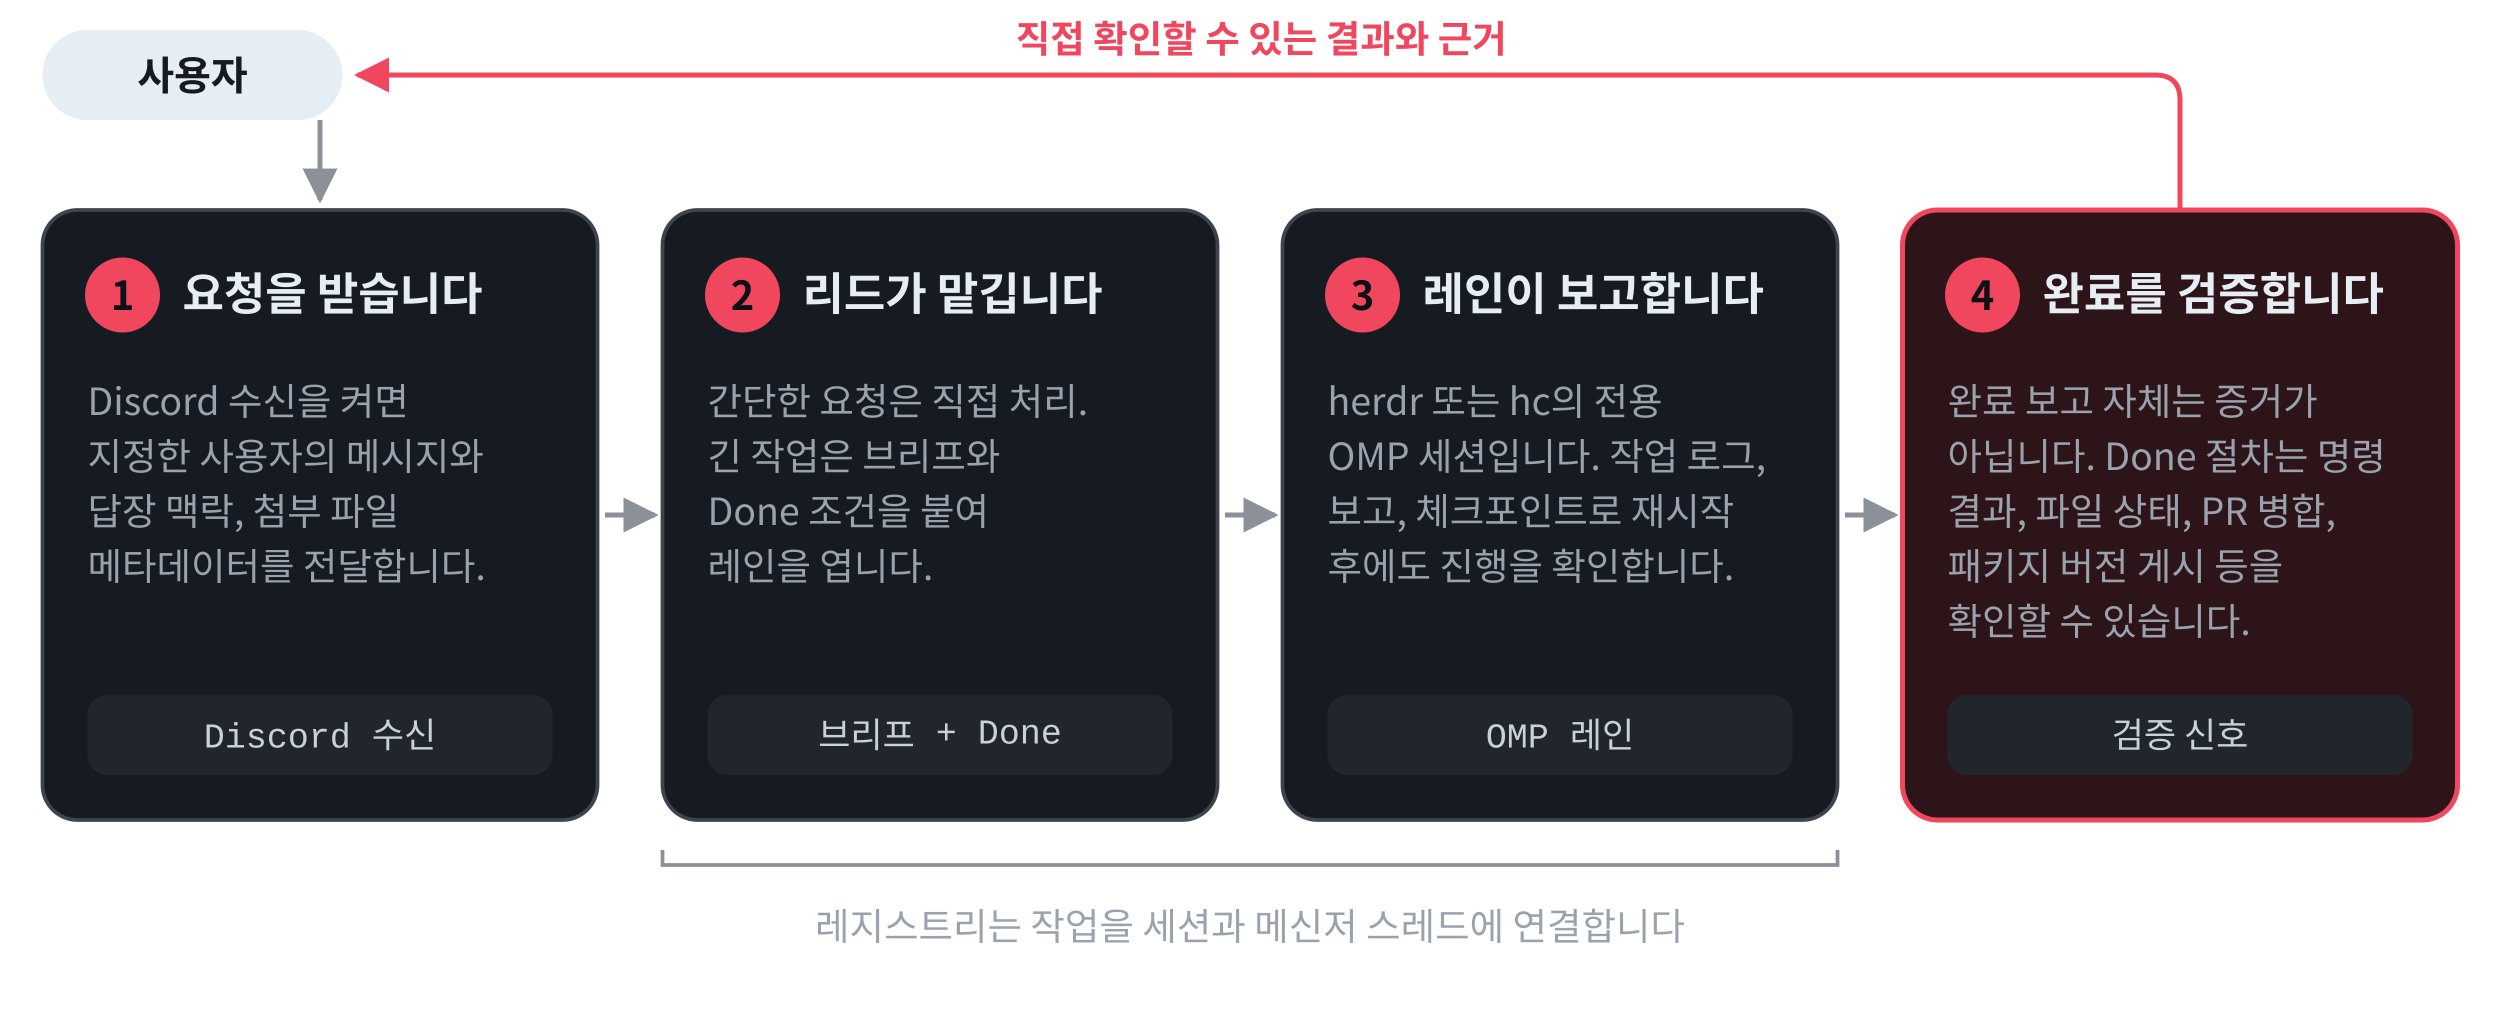
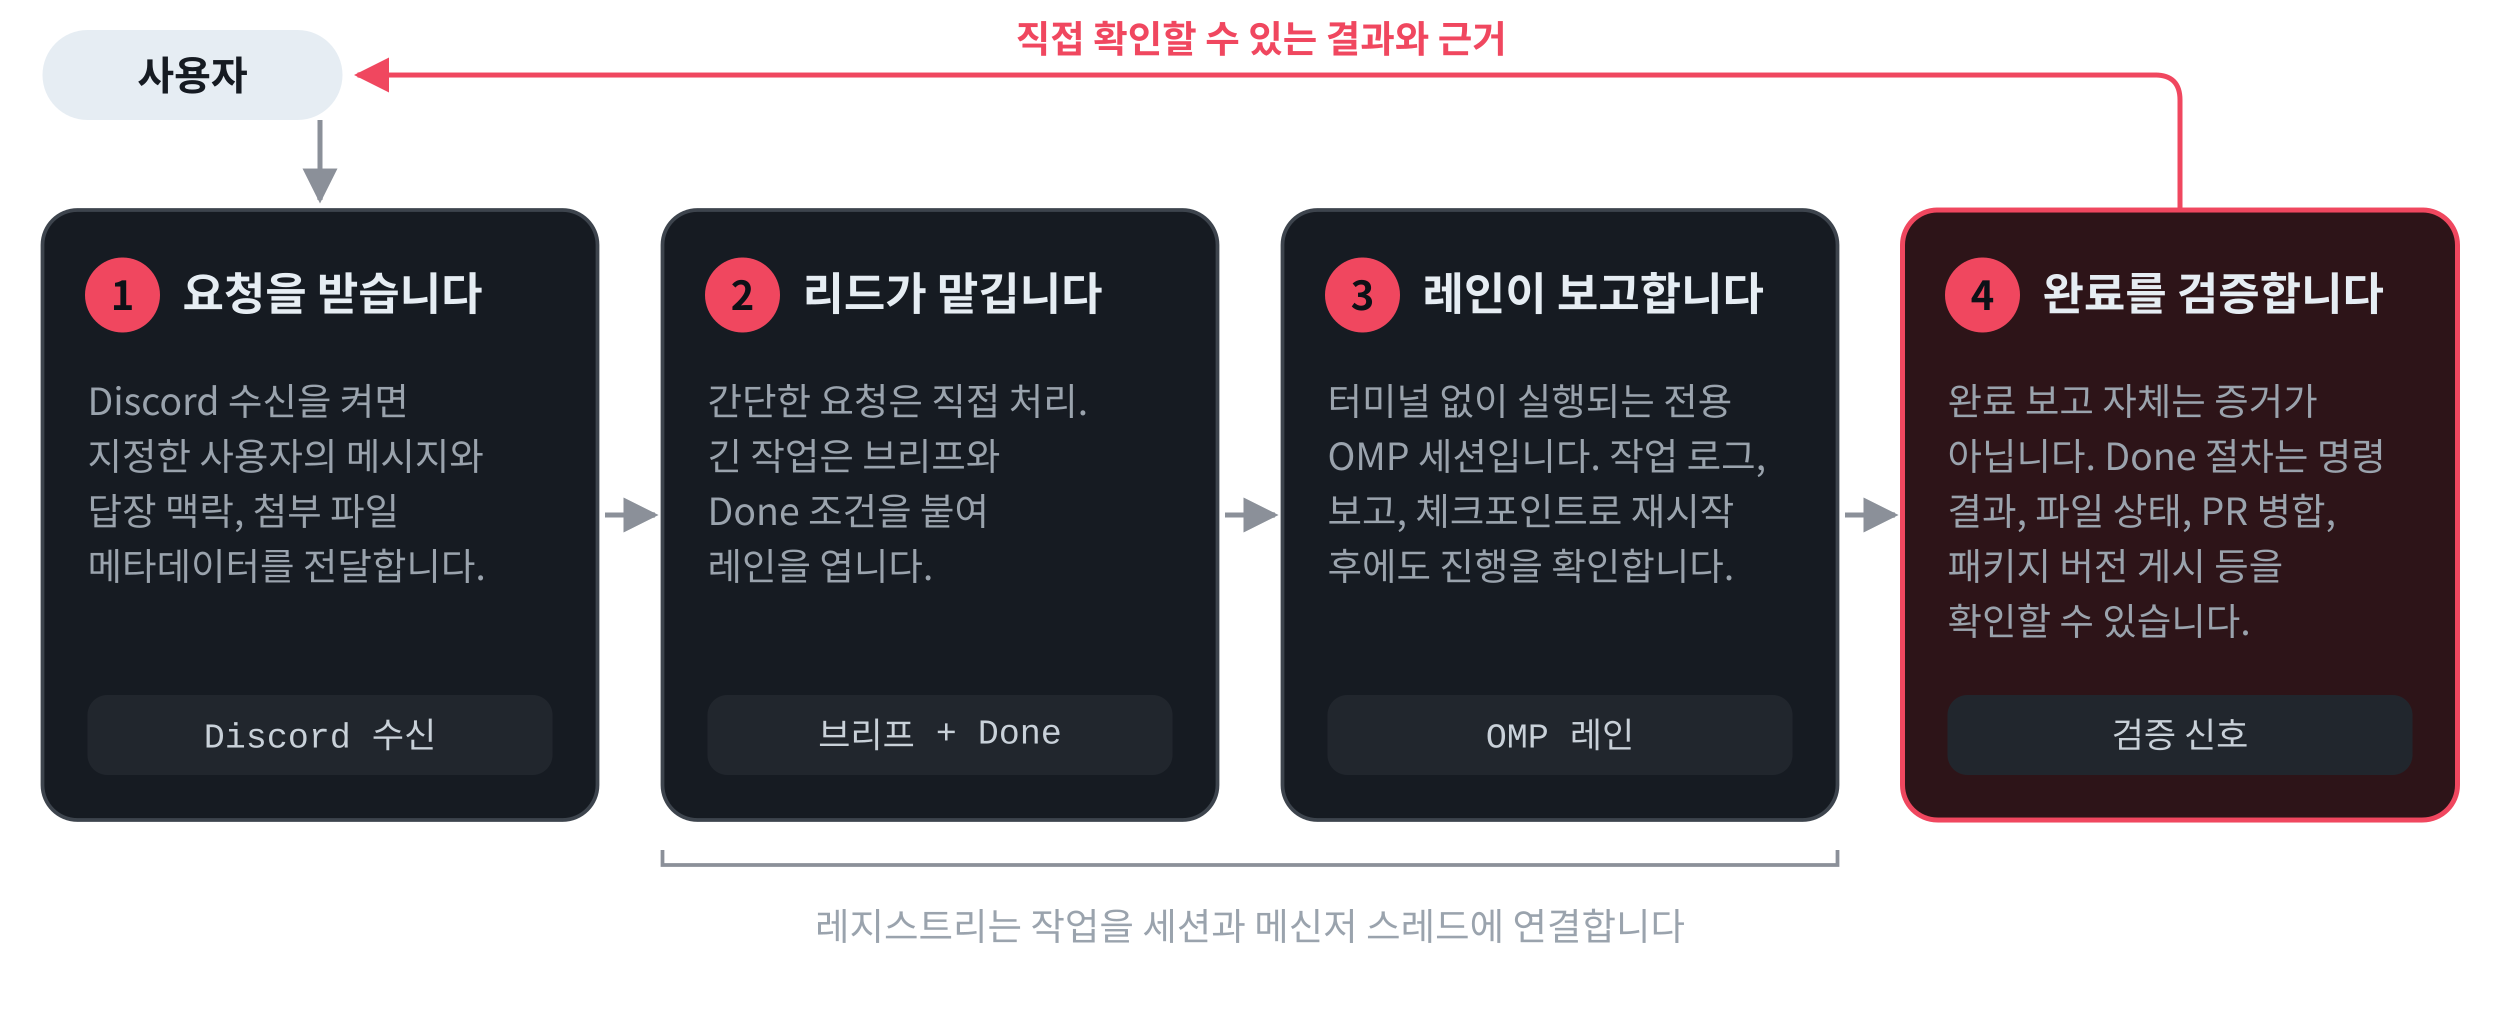
<svg xmlns="http://www.w3.org/2000/svg" viewBox="0 0 1000 406" width="1000" height="406" role="img" aria-labelledby="title desc" font-family="-apple-system, BlinkMacSystemFont, 'Apple SD Gothic Neo', 'Malgun Gothic', 'Noto Sans KR', 'Noto Sans CJK KR', 'Segoe UI', sans-serif">
  <defs>
    <marker id="arrow" viewBox="0 0 10 10" refX="9" refY="5" markerWidth="7" markerHeight="7" orient="auto-start-reverse">
      <path d="M0,0 L10,5 L0,10 z" fill="#8b9099" />
    </marker>
    <marker id="arrow-accent" viewBox="0 0 10 10" refX="9" refY="5" markerWidth="7" markerHeight="7" orient="auto-start-reverse">
      <path d="M0,0 L10,5 L0,10 z" fill="#f0475f" />
    </marker>
  </defs>
  <rect x="17" y="12" width="120" height="36" rx="18" fill="#e6edf3" />
  <text x="77.0" y="36" text-anchor="middle" font-size="16" font-weight="600" fill="#161b22">사용자</text>
  <path d="M128.0 48 V80" stroke="#8b9099" stroke-width="2" fill="none" marker-end="url(#arrow)" />
  <path d="M872.0 84 V40.0 Q872.0 30.0 862.0 30.0 H143" stroke="#f0475f" stroke-width="2" fill="none" marker-end="url(#arrow-accent)" />
  <text x="504.5" y="21.0" text-anchor="middle" font-size="15" fill="#f0475f" font-weight="600">직접 확인할 수 있는 결과와 근거</text>
  <g id="step-1">
    <rect x="17" y="84" width="222" height="244" rx="14" fill="#161b22" stroke="#3d444d" stroke-width="1.5" />
    <circle cx="49" cy="118" r="15" fill="#f0475f" />
    <text x="49" y="124" text-anchor="middle" font-size="16" font-weight="700" fill="#0d1117">1</text>
    <text x="73" y="124" font-size="18" font-weight="700" fill="#e6edf3">요청을 받습니다</text>
    <text x="35" y="166" font-size="15" fill="#9aa3ad">Discord 수신을 켜면</text>
    <text x="35" y="188" font-size="15" fill="#9aa3ad">지정한 사용자의 메시지와</text>
    <text x="35" y="210" font-size="15" fill="#9aa3ad">답장 맥락, 첨부 파일</text>
    <text x="35" y="232" font-size="15" fill="#9aa3ad">메타데이터를 전달합니다.</text>
    <rect x="35" y="278" width="186" height="32" rx="8" fill="#21262d" />
    <text x="128.0" y="299" text-anchor="middle" font-family="ui-monospace, SFMono-Regular, 'SF Mono', Menlo, Consolas, 'Liberation Mono', monospace" font-size="14" fill="#c9d1d9">Discord 수신</text>
  </g>
  <path d="M242 206.0 H262" stroke="#8b9099" stroke-width="2" fill="none" marker-end="url(#arrow)" />
  <g id="step-2">
    <rect x="265" y="84" width="222" height="244" rx="14" fill="#161b22" stroke="#3d444d" stroke-width="1.5" />
    <circle cx="297" cy="118" r="15" fill="#f0475f" />
    <text x="297" y="124" text-anchor="middle" font-size="16" font-weight="700" fill="#0d1117">2</text>
    <text x="321" y="124" font-size="18" font-weight="700" fill="#e6edf3">리드가 맡깁니다</text>
    <text x="283" y="166" font-size="15" fill="#9aa3ad">간단한 요청은 직접 처리.</text>
    <text x="283" y="188" font-size="15" fill="#9aa3ad">긴 작업은 브리프와</text>
    <text x="283" y="210" font-size="15" fill="#9aa3ad">Done 조건을 붙여</text>
    <text x="283" y="232" font-size="15" fill="#9aa3ad">레인을 엽니다.</text>
    <rect x="283" y="278" width="186" height="32" rx="8" fill="#21262d" />
    <text x="376.0" y="299" text-anchor="middle" font-family="ui-monospace, SFMono-Regular, 'SF Mono', Menlo, Consolas, 'Liberation Mono', monospace" font-size="14" fill="#c9d1d9">브리프 + Done</text>
  </g>
  <path d="M490 206.0 H510" stroke="#8b9099" stroke-width="2" fill="none" marker-end="url(#arrow)" />
  <g id="step-3">
    <rect x="513" y="84" width="222" height="244" rx="14" fill="#161b22" stroke="#3d444d" stroke-width="1.5" />
    <circle cx="545" cy="118" r="15" fill="#f0475f" />
    <text x="545" y="124" text-anchor="middle" font-size="16" font-weight="700" fill="#0d1117">3</text>
    <text x="569" y="124" font-size="18" font-weight="700" fill="#e6edf3">레인이 보고합니다</text>
-     <text x="531" y="166" font-size="15" fill="#9aa3ad">herdr 또는 hc의 전용</text>
+     <text x="531" y="166" font-size="15" fill="#9aa3ad">터미널 없이 실행되는 전용</text>
    <text x="531" y="188" font-size="15" fill="#9aa3ad">OMP 세션입니다. 작업 로그,</text>
    <text x="531" y="210" font-size="15" fill="#9aa3ad">보고, 체크포인트로 재시작</text>
    <text x="531" y="232" font-size="15" fill="#9aa3ad">후에도 진행을 확인합니다.</text>
    <rect x="531" y="278" width="186" height="32" rx="8" fill="#21262d" />
    <text x="624.0" y="299" text-anchor="middle" font-family="ui-monospace, SFMono-Regular, 'SF Mono', Menlo, Consolas, 'Liberation Mono', monospace" font-size="14" fill="#c9d1d9">OMP 레인</text>
  </g>
  <path d="M738 206.0 H758" stroke="#8b9099" stroke-width="2" fill="none" marker-end="url(#arrow)" />
  <g id="step-4">
    <rect x="761" y="84" width="222" height="244" rx="14" fill="#2d1418" stroke="#f0475f" stroke-width="2" />
    <circle cx="793" cy="118" r="15" fill="#f0475f" />
    <text x="793" y="124" text-anchor="middle" font-size="16" font-weight="700" fill="#0d1117">4</text>
    <text x="817" y="124" font-size="18" font-weight="700" fill="#e6edf3">완료를 검증합니다</text>
    <text x="779" y="166" font-size="15" fill="#9aa3ad">완료 보고 자체는 증거가</text>
    <text x="779" y="188" font-size="15" fill="#9aa3ad">아닙니다. Done 절차는 명령</text>
    <text x="779" y="210" font-size="15" fill="#9aa3ad">결과, 파일 상태, PR 병합,</text>
    <text x="779" y="232" font-size="15" fill="#9aa3ad">패키지 버전 게시 등을</text>
    <text x="779" y="254" font-size="15" fill="#9aa3ad">확인할 수 있습니다.</text>
    <rect x="779" y="278" width="186" height="32" rx="8" fill="#21262d" />
    <text x="872.0" y="299" text-anchor="middle" font-family="ui-monospace, SFMono-Regular, 'SF Mono', Menlo, Consolas, 'Liberation Mono', monospace" font-size="14" fill="#c9d1d9">검증 신호</text>
  </g>
  <path d="M265 340 V346 H735 V340" stroke="#8b9099" stroke-width="1.5" fill="none" />
  <text x="500.0" y="376" text-anchor="middle" font-size="15" fill="#9aa3ad">레지스트리는 작업을 세션과 메신저 스레드에 연결합니다</text>
</svg>
